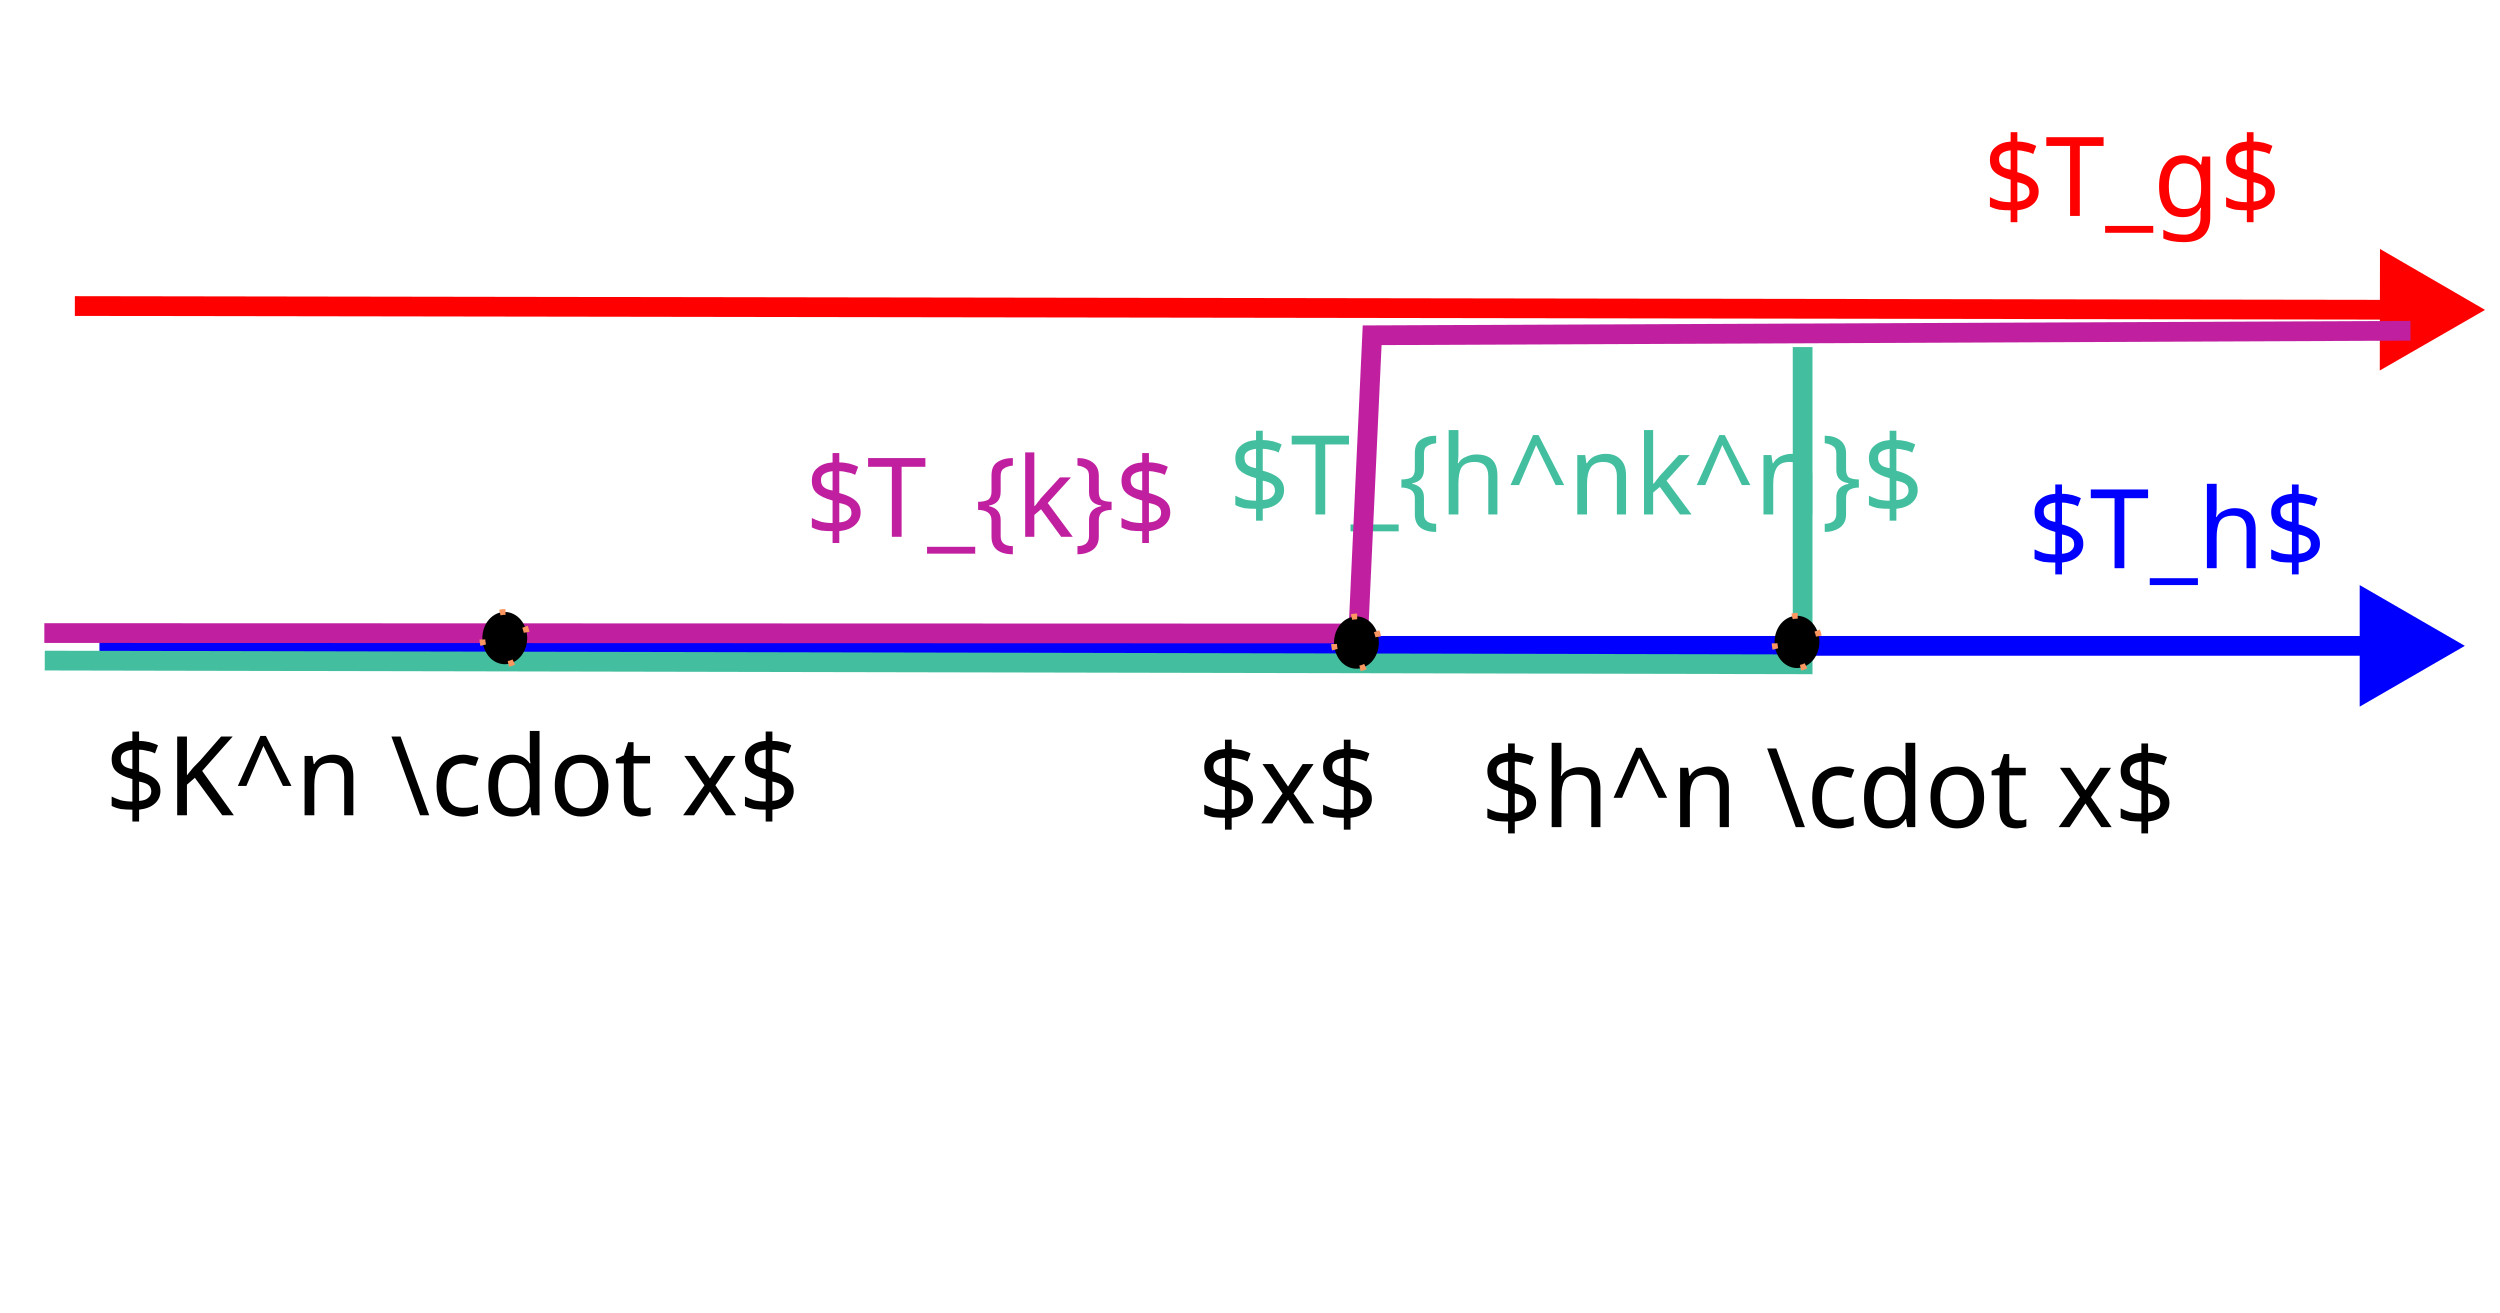
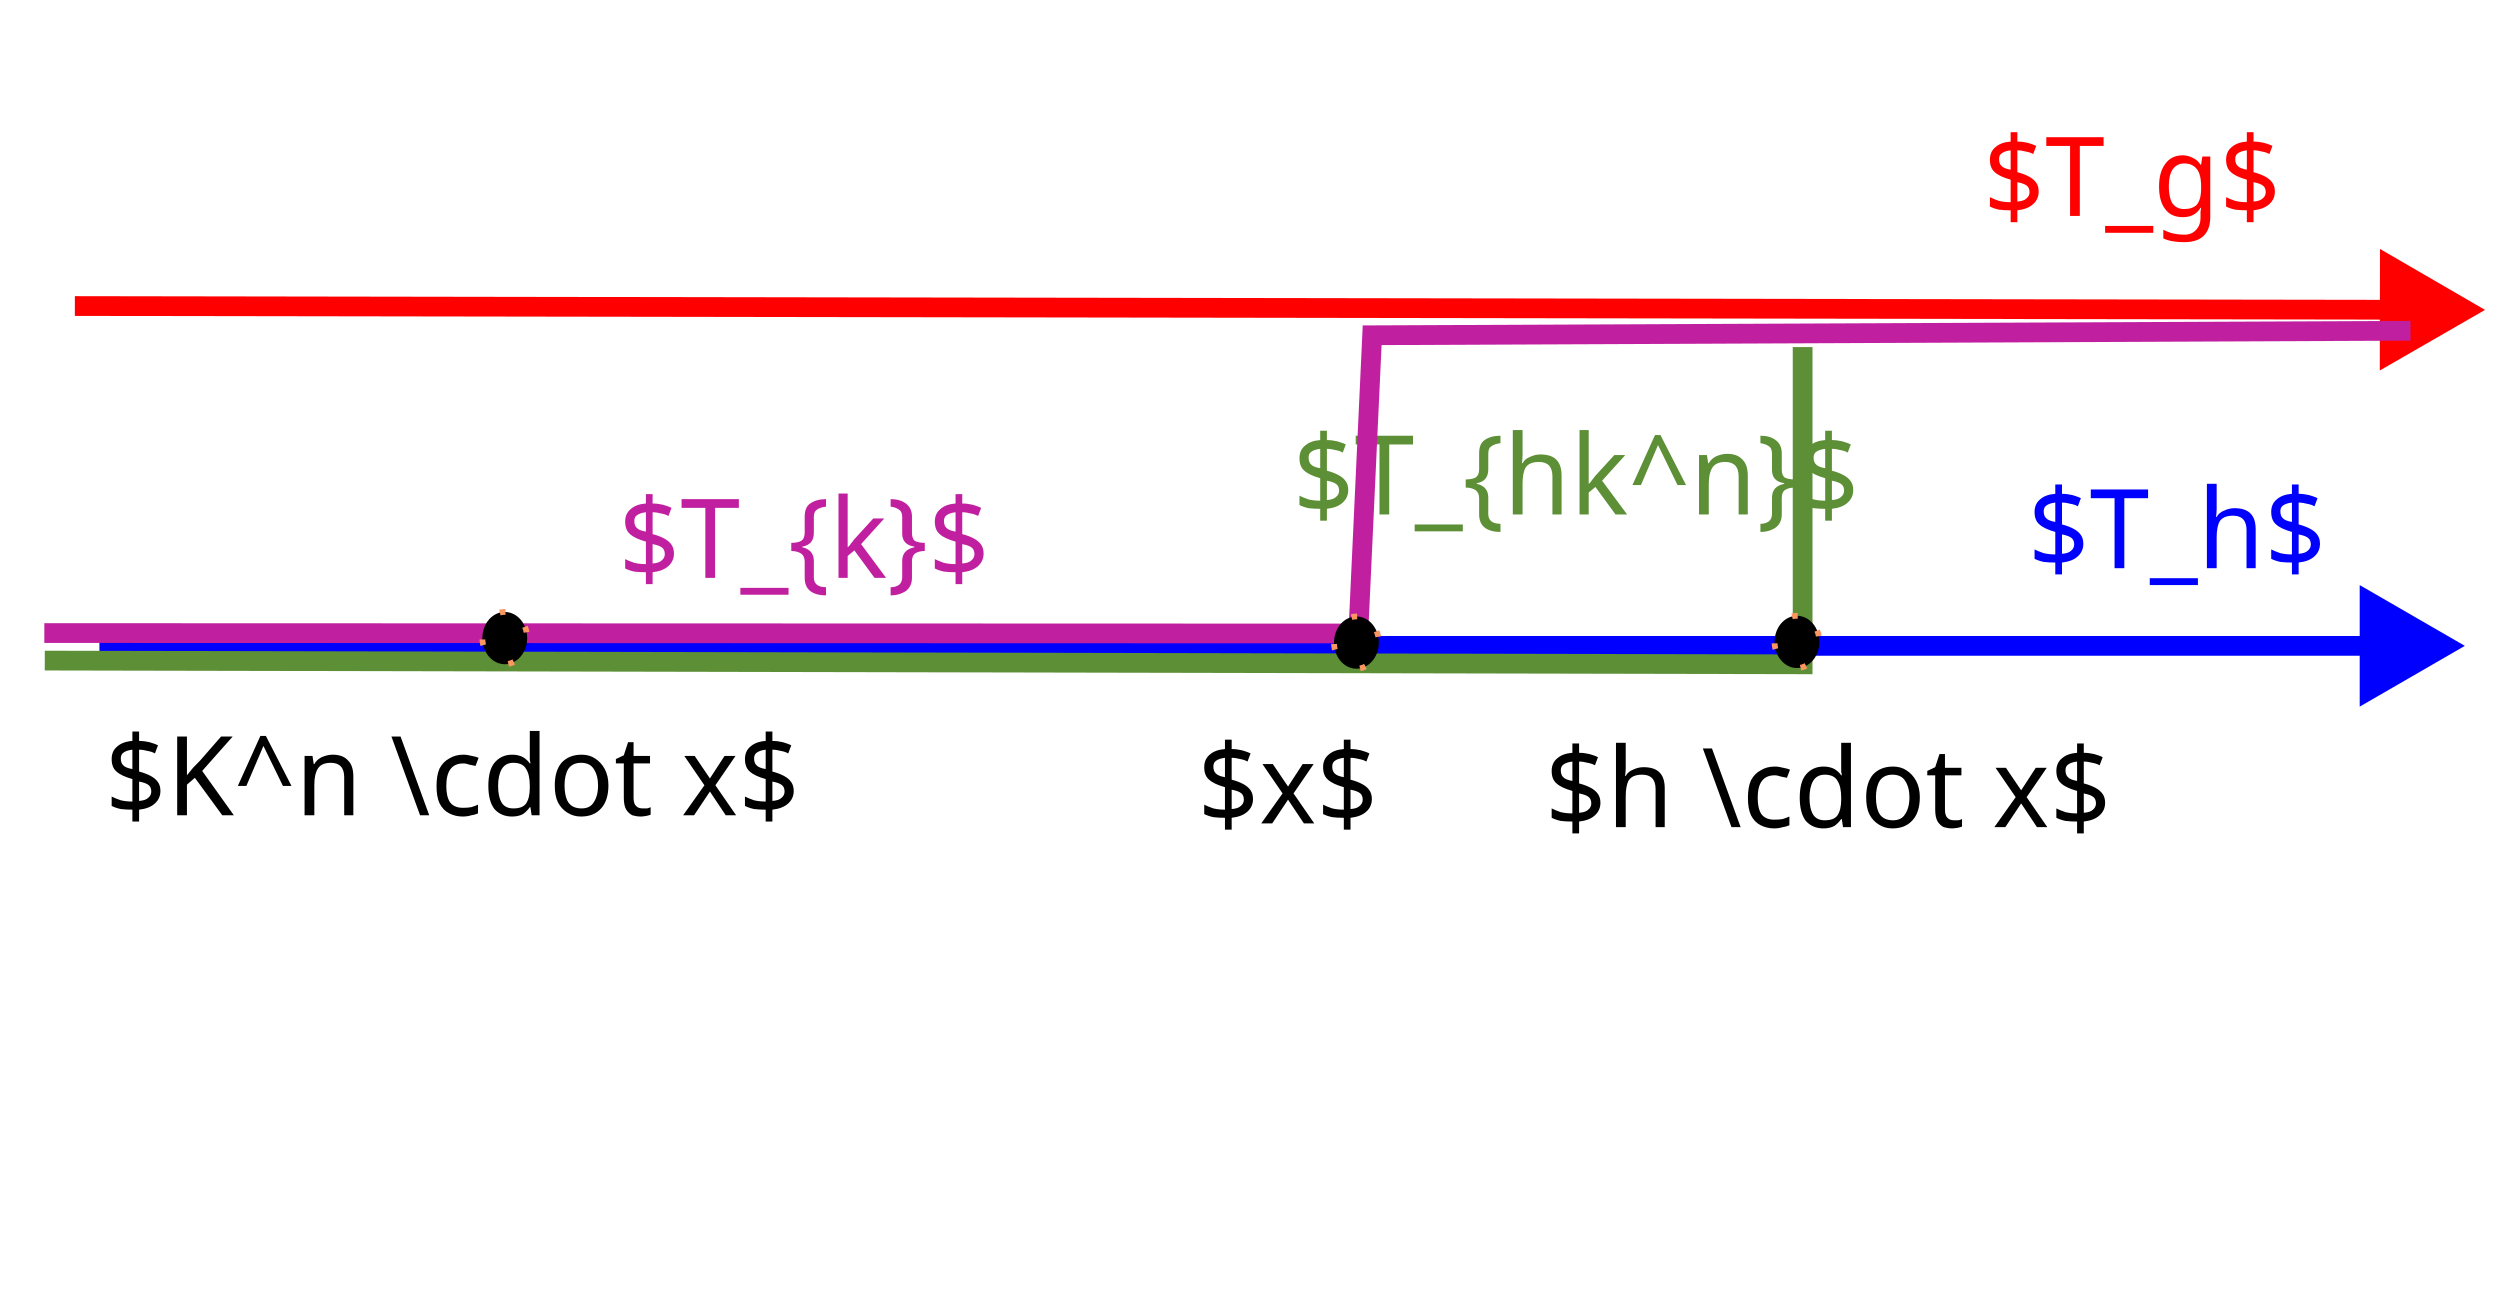
<svg xmlns="http://www.w3.org/2000/svg" width="2.492in" height="1.308in" viewBox="0 0 63.297 33.223" version="1.1" id="svg8">
  <defs id="defs2">
    <marker style="overflow:visible" id="Triangle" refX="0" refY="0" orient="auto-start-reverse" markerWidth="1" markerHeight="1" viewBox="0 0 1 1" preserveAspectRatio="xMidYMid">
      <path transform="scale(0.5)" style="fill:context-stroke;fill-rule:evenodd;stroke:context-stroke;stroke-width:1pt" d="M 5.77,0 -2.88,5 V -5 Z" id="path135" />
    </marker>
    <rect x="644.477" y="100.005" width="63.64" height="68.69" id="rect4" />
    <marker style="overflow:visible" id="marker2263" refX="0" refY="0" orient="auto">
      <path transform="scale(0.8)" style="fill:none;fill-opacity:0.75;fill-rule:evenodd;stroke:#e37600;stroke-width:1pt;stroke-opacity:1" d="M 0,5.65 V -5.65" id="path2261" />
    </marker>
    <marker style="overflow:visible" id="DotS" refX="0" refY="0" orient="auto">
      <path transform="matrix(0.2,0,0,0.2,1.48,0.2)" style="fill:#e37600;fill-opacity:1;fill-rule:evenodd;stroke:#e37600;stroke-width:1pt;stroke-opacity:1" d="m -2.5,-1 c 0,2.76 -2.24,5 -5,5 -2.76,0 -5,-2.24 -5,-5 0,-2.76 2.24,-5 5,-5 2.76,0 5,2.24 5,5 z" id="path906" />
    </marker>
    <marker style="overflow:visible" id="marker1201" refX="0" refY="0" orient="auto" viewBox="0 0 8.887 5.078" markerWidth="8.887" markerHeight="5.078" preserveAspectRatio="xMidYMid">
      <path transform="matrix(-0.4,0,0,-0.4,-4,0)" style="fill:#0000ff;fill-opacity:1;fill-rule:evenodd;stroke:#0000ff;stroke-width:1pt;stroke-opacity:1" d="M 0,0 5,-5 -12.5,0 5,5 Z" id="path1199" />
    </marker>
    <marker style="overflow:visible" id="Arrow1Lend" refX="0" refY="0" orient="auto">
      <path transform="matrix(-0.8,0,0,-0.8,-10,0)" style="fill:#0000ff;fill-opacity:1;fill-rule:evenodd;stroke:#0000ff;stroke-width:1pt;stroke-opacity:1" d="M 0,0 5,-5 -12.5,0 5,5 Z" id="path842" />
    </marker>
    <marker style="overflow:visible" id="marker1123" refX="0" refY="0" orient="auto">
      <path transform="matrix(-0.4,0,0,-0.4,-4,0)" style="fill:#0000ff;fill-opacity:1;fill-rule:evenodd;stroke:#0000ff;stroke-width:1pt;stroke-opacity:1" d="M 0,0 5,-5 -12.5,0 5,5 Z" id="path1121" />
    </marker>
    <marker style="overflow:visible" id="Arrow1Mend" refX="0" refY="0" orient="auto">
      <path transform="matrix(-0.4,0,0,-0.4,-4,0)" style="fill:#0000ff;fill-opacity:1;fill-rule:evenodd;stroke:#0000ff;stroke-width:1pt;stroke-opacity:1" d="M 0,0 5,-5 -12.5,0 5,5 Z" id="path848" />
    </marker>
    <rect x="644.477" y="100.005" width="63.64" height="68.69" id="rect4-5" />
    <rect x="644.477" y="100.005" width="63.64" height="68.69" id="rect4-5-6" />
    <rect x="644.477" y="100.005" width="63.64" height="68.69" id="rect4-5-6-1" />
    <rect x="644.477" y="100.005" width="63.64" height="68.69" id="rect4-5-6-1-0" />
    <pattern id="EMFhbasepattern" patternUnits="userSpaceOnUse" width="6" height="6" x="0" y="0" />
    <marker style="overflow:visible" id="Triangle-4" refX="0" refY="0" orient="auto-start-reverse" markerWidth="1" markerHeight="1" viewBox="0 0 1 1" preserveAspectRatio="xMidYMid">
      <path transform="scale(0.5)" style="fill:context-stroke;fill-rule:evenodd;stroke:context-stroke;stroke-width:1pt" d="M 5.77,0 -2.88,5 V -5 Z" id="path135-1" />
    </marker>
  </defs>
  <g id="layer1" transform="translate(-38.13061,-45.62374)">
    <text xml:space="preserve" style="font-style:normal;font-weight:normal;font-size:2.77px;line-height:1.25;font-family:sans-serif;text-align:center;text-anchor:middle;fill:#ff0000;fill-opacity:1;stroke:none;stroke-width:0.105;stroke-dasharray:none" x="95.064" y="50.46" id="text1461-5-3-8" transform="scale(0.9876776,1.012476)">
      <tspan id="tspan1459-0-1-6" x="95.064" y="50.46" style="font-size:2.77px;text-align:center;text-anchor:middle;fill:#ff0000;fill-opacity:1;stroke-width:0.105;stroke-dasharray:none">$T_g$</tspan>
    </text>
-     <text xml:space="preserve" style="font-style:normal;font-weight:normal;font-size:2.77px;line-height:1.25;font-family:sans-serif;text-align:center;text-anchor:middle;fill:#43bf9f;fill-opacity:1;stroke:none;stroke-width:0.105;stroke-dasharray:none" x="80.812" y="57.926" id="text1461-5-3-8-3" transform="scale(0.9876776,1.012476)">
-       <tspan id="tspan1459-0-1-6-5" x="80.812" y="57.926" style="font-size:2.77px;text-align:center;text-anchor:middle;fill:#43bf9f;fill-opacity:1;stroke-width:0.105;stroke-dasharray:none">$T_{h^nk^n}$</tspan>
+     <text xml:space="preserve" style="font-style:normal;font-weight:normal;font-size:2.77px;line-height:1.25;font-family:sans-serif;text-align:center;text-anchor:middle;fill:#5c8f36;fill-opacity:1;stroke:none;stroke-width:0.105;stroke-dasharray:none" x="80.812" y="57.926" id="text1461-5-3-8-3" transform="scale(0.9876776,1.012476)">
+       <tspan id="tspan1459-0-1-6-5" x="80.812" y="57.926" style="font-size:2.77px;text-align:center;text-anchor:middle;fill:#5c8f36;fill-opacity:1;stroke-width:0.105;stroke-dasharray:none">$T_{hk^n}$</tspan>
    </text>
-     <text xml:space="preserve" style="font-style:normal;font-weight:normal;font-size:2.77px;line-height:1.25;font-family:sans-serif;text-align:center;text-anchor:middle;fill:#c01f9f;fill-opacity:1;stroke:none;stroke-width:0.105" x="65.805" y="58.486" id="text1461-5-3-8-3-3" transform="scale(0.9876776,1.012476)">
-       <tspan id="tspan1459-0-1-6-5-2" x="65.805" y="58.486" style="font-size:2.77px;text-align:center;text-anchor:middle;fill:#c01f9f;fill-opacity:1;stroke-width:0.105">$T_{k}$</tspan>
+     <text xml:space="preserve" style="font-style:normal;font-weight:normal;font-size:2.77px;line-height:1.25;font-family:sans-serif;text-align:center;text-anchor:middle;fill:#c01f9f;fill-opacity:1;stroke:none;stroke-width:0.105" x="61.021" y="59.512" id="text1461-5-3-8-3-3" transform="scale(0.9876776,1.012476)">
+       <tspan id="tspan1459-0-1-6-5-2" x="61.021" y="59.512" style="font-size:2.77px;text-align:center;text-anchor:middle;fill:#c01f9f;fill-opacity:1;stroke-width:0.105">$T_{k}$</tspan>
    </text>
    <text xml:space="preserve" style="font-style:normal;font-weight:normal;font-size:2.77px;line-height:1.25;font-family:sans-serif;text-align:center;text-anchor:middle;fill:#0000ff;fill-opacity:1;stroke:none;stroke-width:0.105" x="96.215" y="59.27" id="text1461-5-3-8-8" transform="scale(0.9876776,1.012476)">
      <tspan id="tspan1459-0-1-6-6" x="96.215" y="59.27" style="font-size:2.77px;text-align:center;text-anchor:middle;fill:#0000ff;fill-opacity:1;stroke-width:0.105">$T_h$</tspan>
    </text>
    <path style="fill:none;stroke:#ff0000;stroke-width:0.5;stroke-dasharray:none;stroke-opacity:1;marker-start:url(#Triangle)" d="M 99.273,53.467 40.026,53.372" id="path1" />
    <path style="fill:none;stroke:#0000ff;stroke-width:0.5;stroke-dasharray:none;stroke-opacity:1;marker-start:url(#Triangle-4)" d="m 98.762,61.976 -58.114,-4e-6" id="path1-2" />
-     <path style="fill:none;stroke:#43bf9f;stroke-width:0.5;stroke-dasharray:none;stroke-opacity:1" d="m 39.264,62.349 44.507,0.094 -1e-6,-8.032" id="path2" />
+     <path style="fill:none;stroke:#5c8f36;stroke-width:0.5;stroke-dasharray:none;stroke-opacity:1" d="m 39.264,62.349 44.507,0.094 -1e-6,-8.032" id="path2" />
    <path style="fill:none;stroke:#c01f9f;stroke-width:0.5;stroke-dasharray:none;stroke-opacity:1" d="m 39.253,61.652 33.268,0.011 0.351,-7.551 26.289,-0.114" id="path2-2" />
    <text xml:space="preserve" style="font-style:normal;font-weight:normal;font-size:2.77px;line-height:1.25;font-family:sans-serif;text-align:center;text-anchor:middle;fill:#000000;fill-opacity:1;stroke:none;stroke-width:0.105;stroke-dasharray:none" x="52.006" y="65.448" id="text1461-5-3-8-3-2" transform="scale(0.9876776,1.012476)">
      <tspan id="tspan1459-0-1-6-5-9" x="52.006" y="65.448" style="font-size:2.77px;text-align:center;text-anchor:middle;fill:#000000;fill-opacity:1;stroke-width:0.105;stroke-dasharray:none">$K^n \cdot x$</tspan>
    </text>
    <text xml:space="preserve" style="font-style:normal;font-weight:normal;font-size:2.77px;line-height:1.25;font-family:sans-serif;text-align:center;text-anchor:middle;fill:#000000;fill-opacity:1;stroke:none;stroke-width:0.105;stroke-dasharray:none" x="73.422" y="65.654" id="text1461-5-3-8-3-2-2" transform="scale(0.9876776,1.012476)">
      <tspan id="tspan1459-0-1-6-5-9-6" x="73.422" y="65.654" style="font-size:2.77px;text-align:center;text-anchor:middle;fill:#000000;fill-opacity:1;stroke-width:0.105;stroke-dasharray:none">$x$</tspan>
    </text>
    <text xml:space="preserve" style="font-style:normal;font-weight:normal;font-size:2.77px;line-height:1.25;font-family:sans-serif;text-align:center;text-anchor:middle;fill:#000000;fill-opacity:1;stroke:none;stroke-width:0.105;stroke-dasharray:none" x="87.272" y="65.747" id="text1461-5-3-8-3-2-2-8" transform="scale(0.9876776,1.012476)">
-       <tspan id="tspan1459-0-1-6-5-9-6-6" x="87.272" y="65.747" style="font-size:2.77px;text-align:center;text-anchor:middle;fill:#000000;fill-opacity:1;stroke-width:0.105;stroke-dasharray:none">$h^n \cdot x$</tspan>
+       <tspan id="tspan1459-0-1-6-5-9-6-6" x="87.272" y="65.747" style="font-size:2.77px;text-align:center;text-anchor:middle;fill:#000000;fill-opacity:1;stroke-width:0.105;stroke-dasharray:none">$h \cdot x$</tspan>
    </text>
    <path style="fill:#000000;fill-opacity:1;stroke:#fb9660;stroke-width:0.146;stroke-dasharray:0.146, 0.876" id="path3" d="m 84.139,61.59 a 0.567,0.661 0 0 1 -0.263,0.881 0.567,0.661 0 0 1 -0.757,-0.303 0.567,0.661 0 0 1 0.256,-0.884 0.567,0.661 0 0 1 0.759,0.294" />
    <path style="fill:#000000;fill-opacity:1;stroke:#fb9660;stroke-width:0.146;stroke-dasharray:0.146, 0.876" id="path3-4" d="m 72.985,61.607 a 0.567,0.661 0 0 1 -0.263,0.881 0.567,0.661 0 0 1 -0.757,-0.303 0.567,0.661 0 0 1 0.256,-0.884 0.567,0.661 0 0 1 0.759,0.294" />
    <path style="fill:#000000;fill-opacity:1;stroke:#fb9660;stroke-width:0.146;stroke-dasharray:0.146, 0.876" id="path3-4-7" d="m 51.422,61.493 a 0.567,0.661 0 0 1 -0.263,0.881 0.567,0.661 0 0 1 -0.757,-0.303 0.567,0.661 0 0 1 0.256,-0.884 0.567,0.661 0 0 1 0.759,0.294" />
  </g>
</svg>
